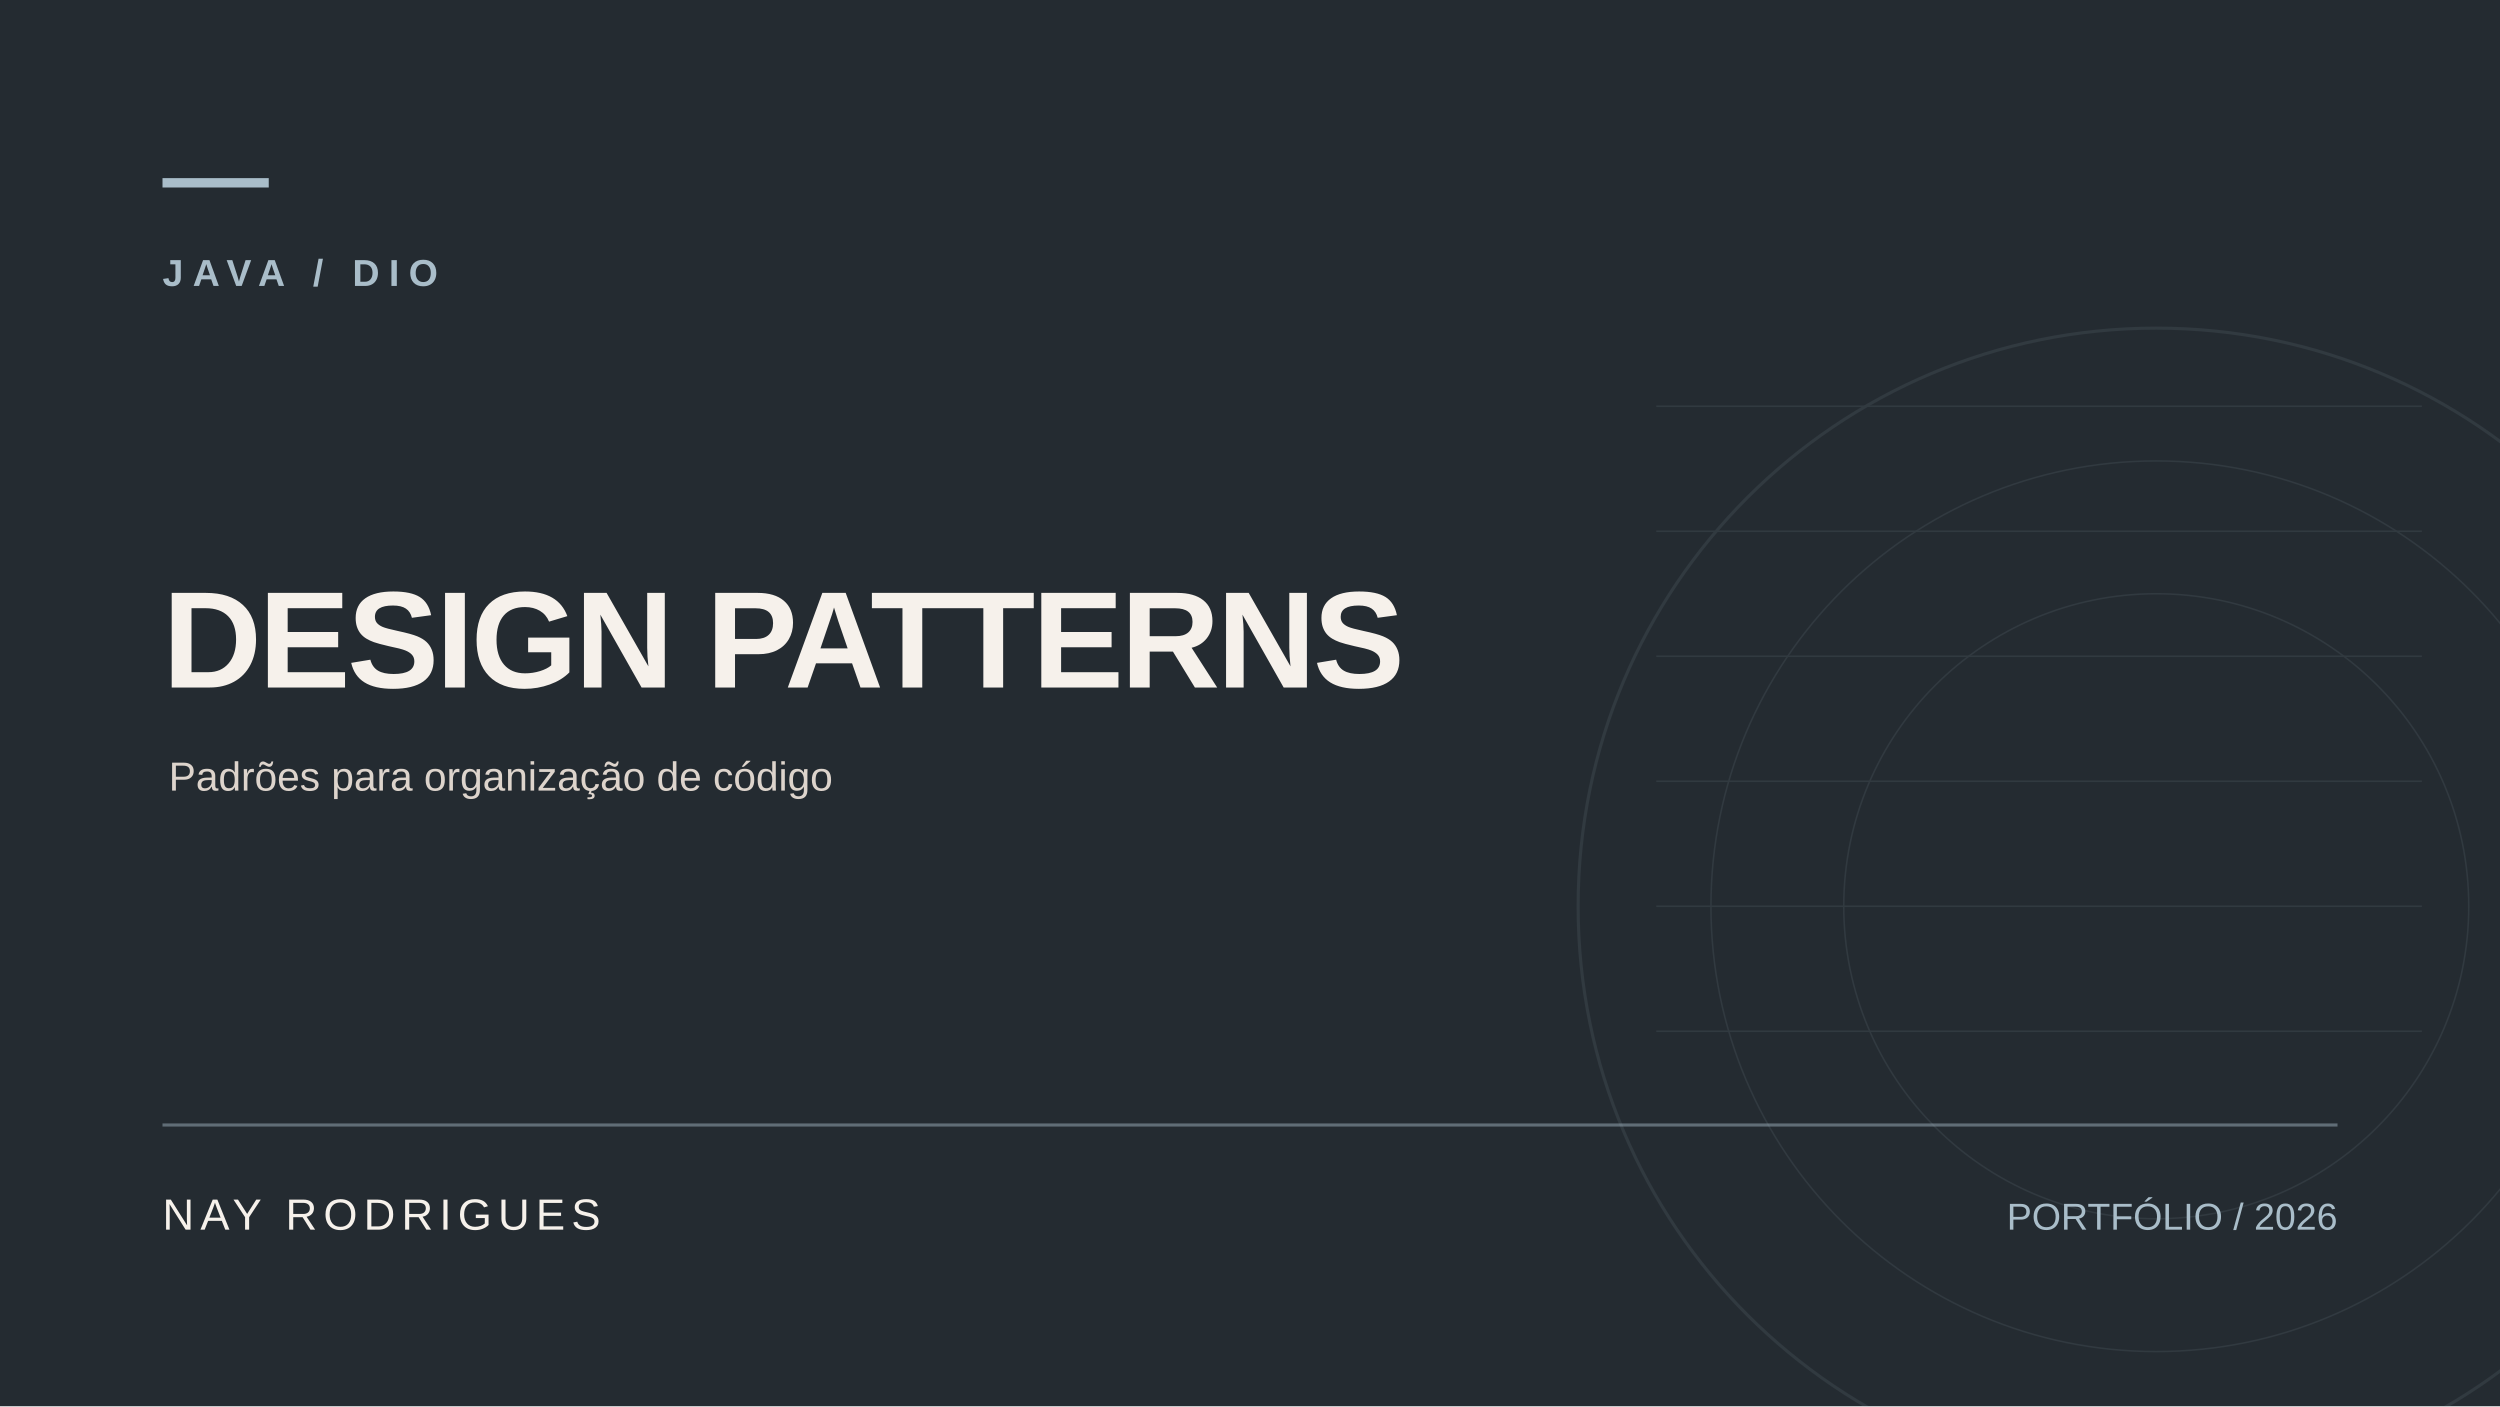
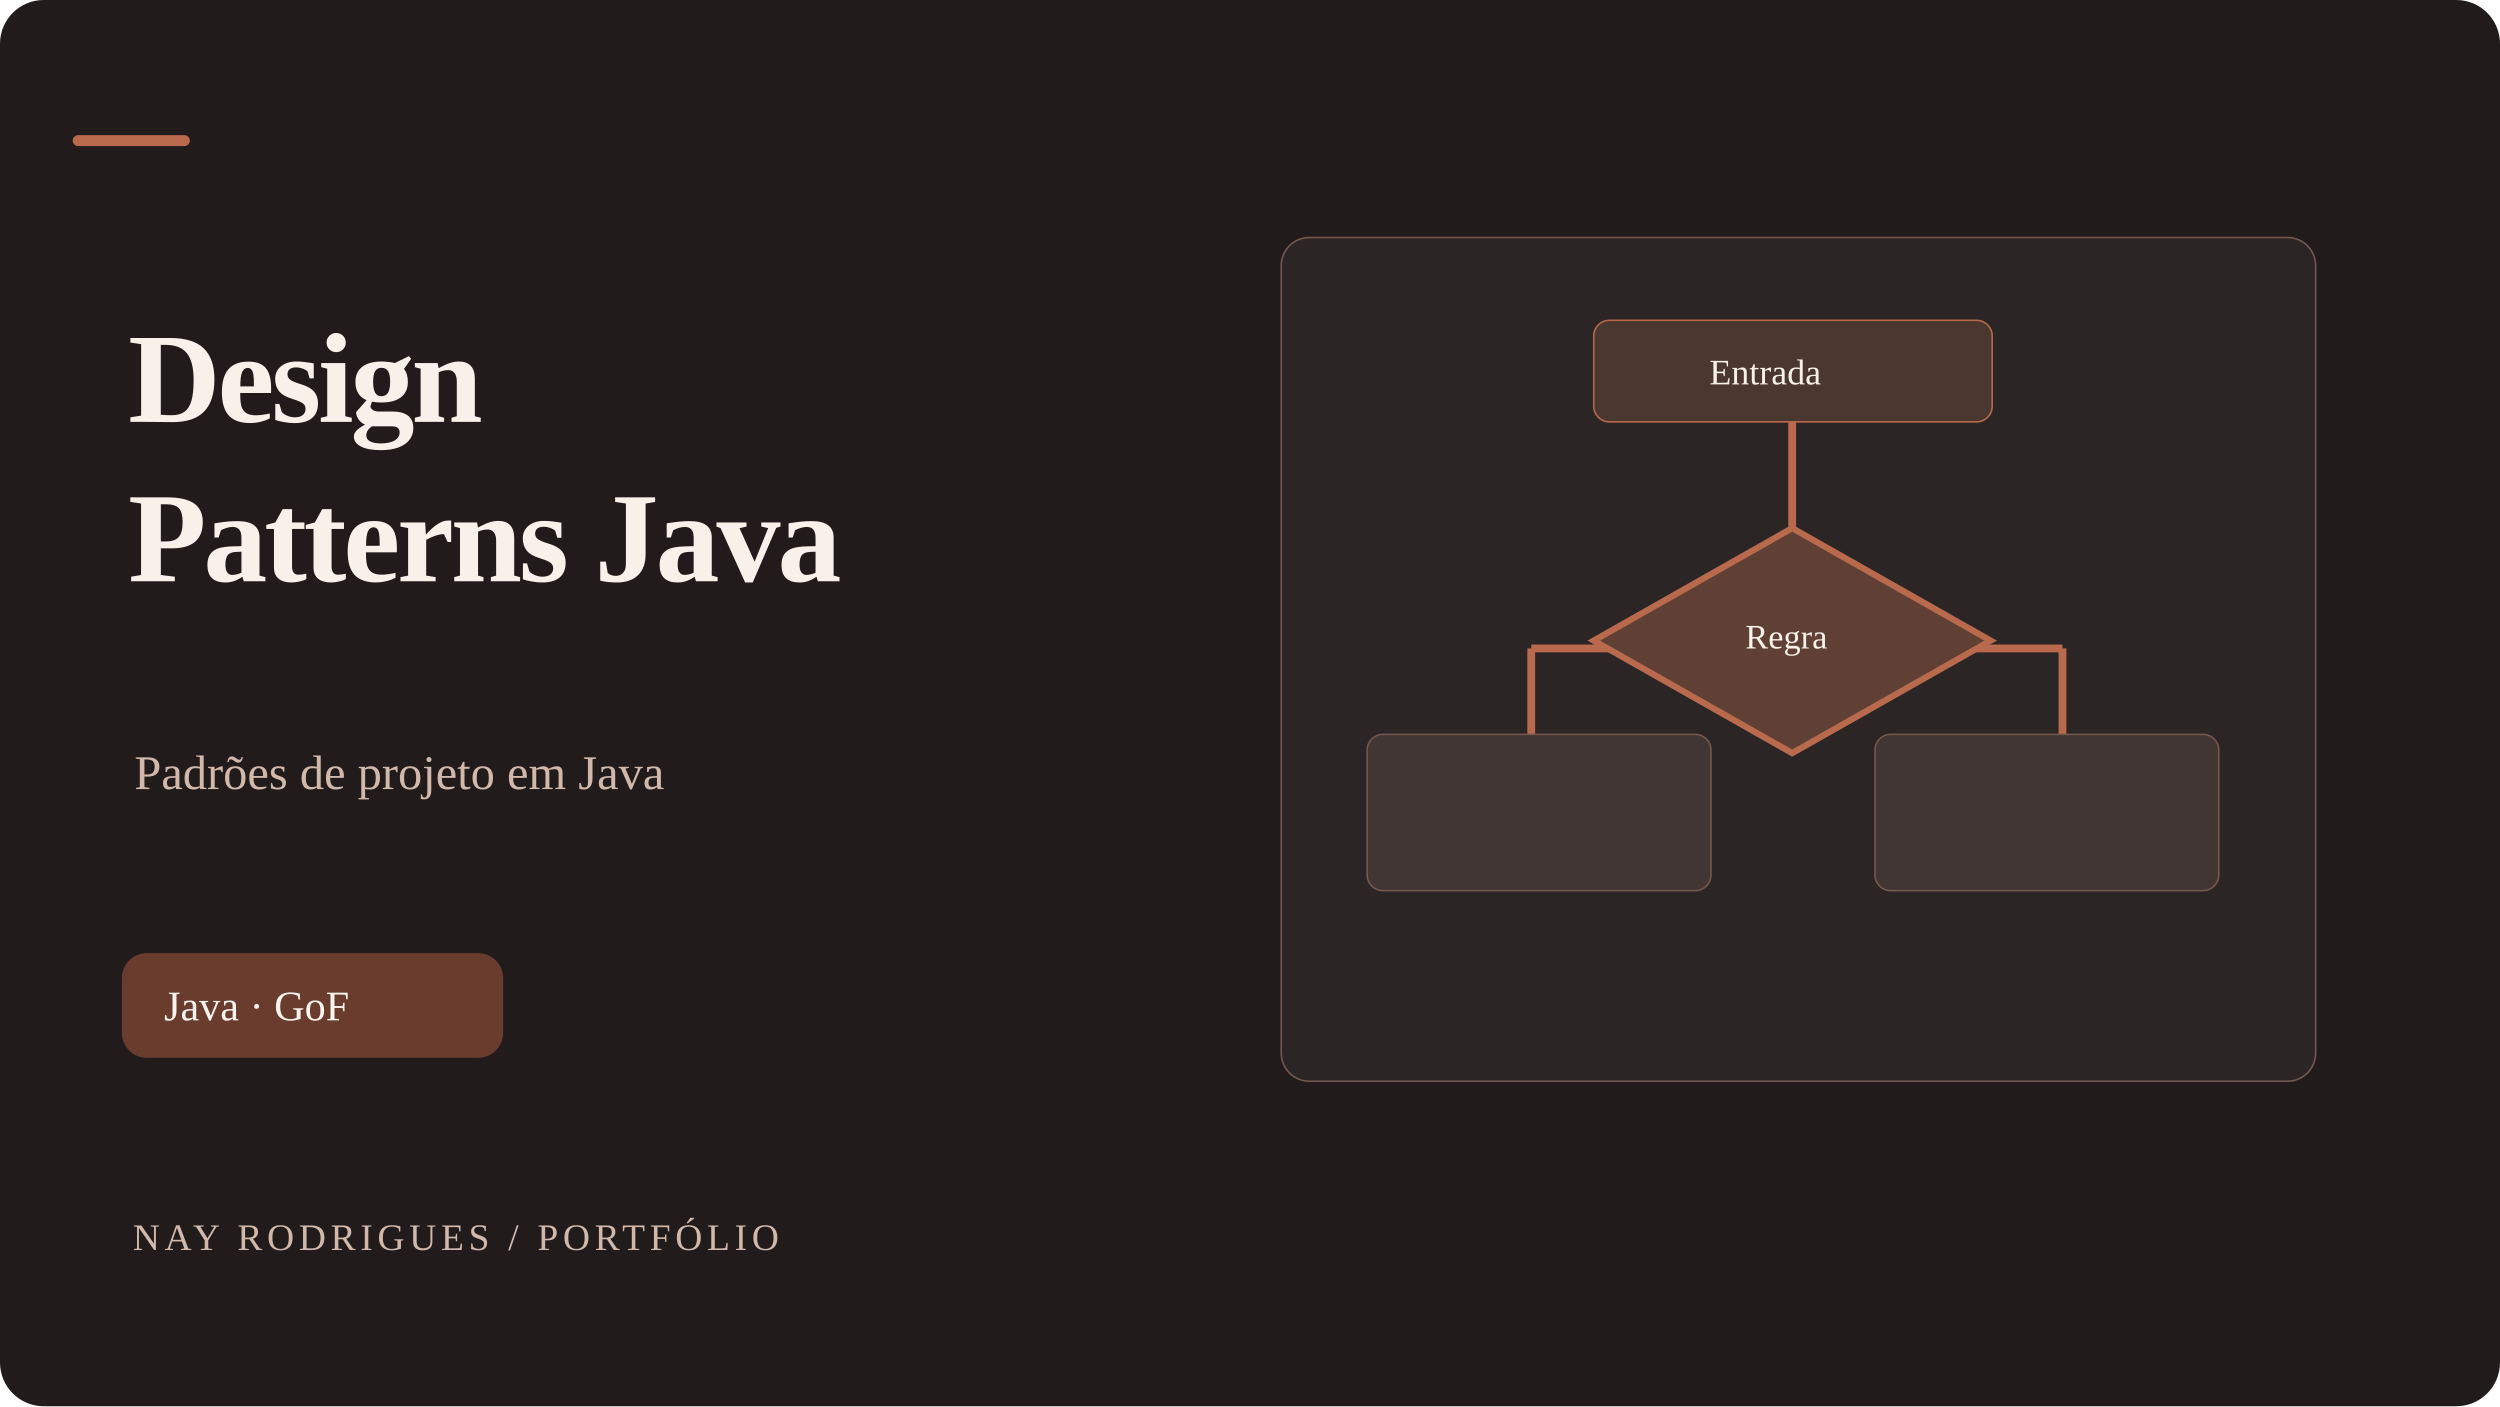
<svg xmlns="http://www.w3.org/2000/svg" width="1600" height="900" viewBox="0 0 1600 900">
-   <rect width="1600" height="900" fill="#242B31" />
-   <g opacity=".1" stroke="#A9BDC9" fill="none">
-     <circle cx="1380" cy="580" r="370" stroke-width="2" />
-     <circle cx="1380" cy="580" r="285" />
-     <circle cx="1380" cy="580" r="200" />
-     <path d="M1060 260 H1550 M1060 340 H1550 M1060 420 H1550 M1060 500 H1550 M1060 580 H1550 M1060 660 H1550" />
-   </g>
-   <rect x="104" y="114" width="68" height="6" fill="#A9BDC9" />
-   <text x="104" y="183" fill="#A9BDC9" font-family="Arial,Helvetica,sans-serif" font-size="24" font-weight="600" letter-spacing="6">JAVA / DIO</text>
-   <text x="104" y="440" fill="#F6F1EB" font-family="Arial,Helvetica,sans-serif" font-size="88" font-weight="700" letter-spacing="-2">DESIGN PATTERNS</text>
-   <text x="108" y="506" fill="#DDD4CC" font-family="Arial,Helvetica,sans-serif" font-size="26">Padrões para organização de código</text>
-   <path d="M104 720 H1496" stroke="#A9BDC9" stroke-width="2" opacity=".45" />
-   <text x="104" y="787" fill="#F6F1EB" font-family="Arial,Helvetica,sans-serif" font-size="28" letter-spacing="4">NAY RODRIGUES</text>
-   <text x="1496" y="787" text-anchor="end" fill="#A9BDC9" font-family="Arial,Helvetica,sans-serif" font-size="24">PORTFÓLIO / 2026</text>
+   <rect width="1600" height="900" rx="28" fill="#211C1B" />
+   <path d="M50 90 H118" stroke="#B9694C" stroke-width="7" stroke-linecap="round" />
+   <text x="82" y="270" font-size="82" font-weight="700" fill="#F7F1EA" letter-spacing="-2">Design</text>
+   <text x="82" y="372" font-size="82" font-weight="700" fill="#F7F1EA" letter-spacing="-2">Patterns Java</text>
+   <text x="86" y="505" font-size="31" fill="#D1B8AB">Padrões de projeto em Java</text>
+   <rect x="78" y="610" width="244" height="67" rx="16" fill="#6A3C2E" />
+   <text x="105" y="653" font-size="27" fill="#FFF4EE">Java · GoF</text>
+   <text x="85" y="800" font-size="24" letter-spacing="3" fill="#D1B8AB">NAY RODRIGUES / PORTFÓLIO</text>
+   <rect x="820" y="152" width="662" height="540" rx="18" fill="#2B2625" stroke="#76584E" />
+   <rect x="1020" y="205" width="255" height="65" rx="10" fill="#4A3730" stroke="#B9694C" />
+   <text x="1094" y="246" font-size="23" fill="#F7F1EA">Entrada</text>
+   <path d="M1147 270 V340 M980 415 H1320 M980 415 V470 M1320 415 V470" fill="none" stroke="#B9694C" stroke-width="5" />
+   <path d="M1147 338 L1020 410 L1147 482 L1274 410 Z" fill="#604035" stroke="#B9694C" stroke-width="4" />
+   <text x="1117" y="415" font-size="22" fill="#F7F1EA">Regra</text>
+   <rect x="875" y="470" width="220" height="100" rx="10" fill="#413633" stroke="#76584E" />
+   <rect x="1200" y="470" width="220" height="100" rx="10" fill="#413633" stroke="#76584E" />
</svg>
